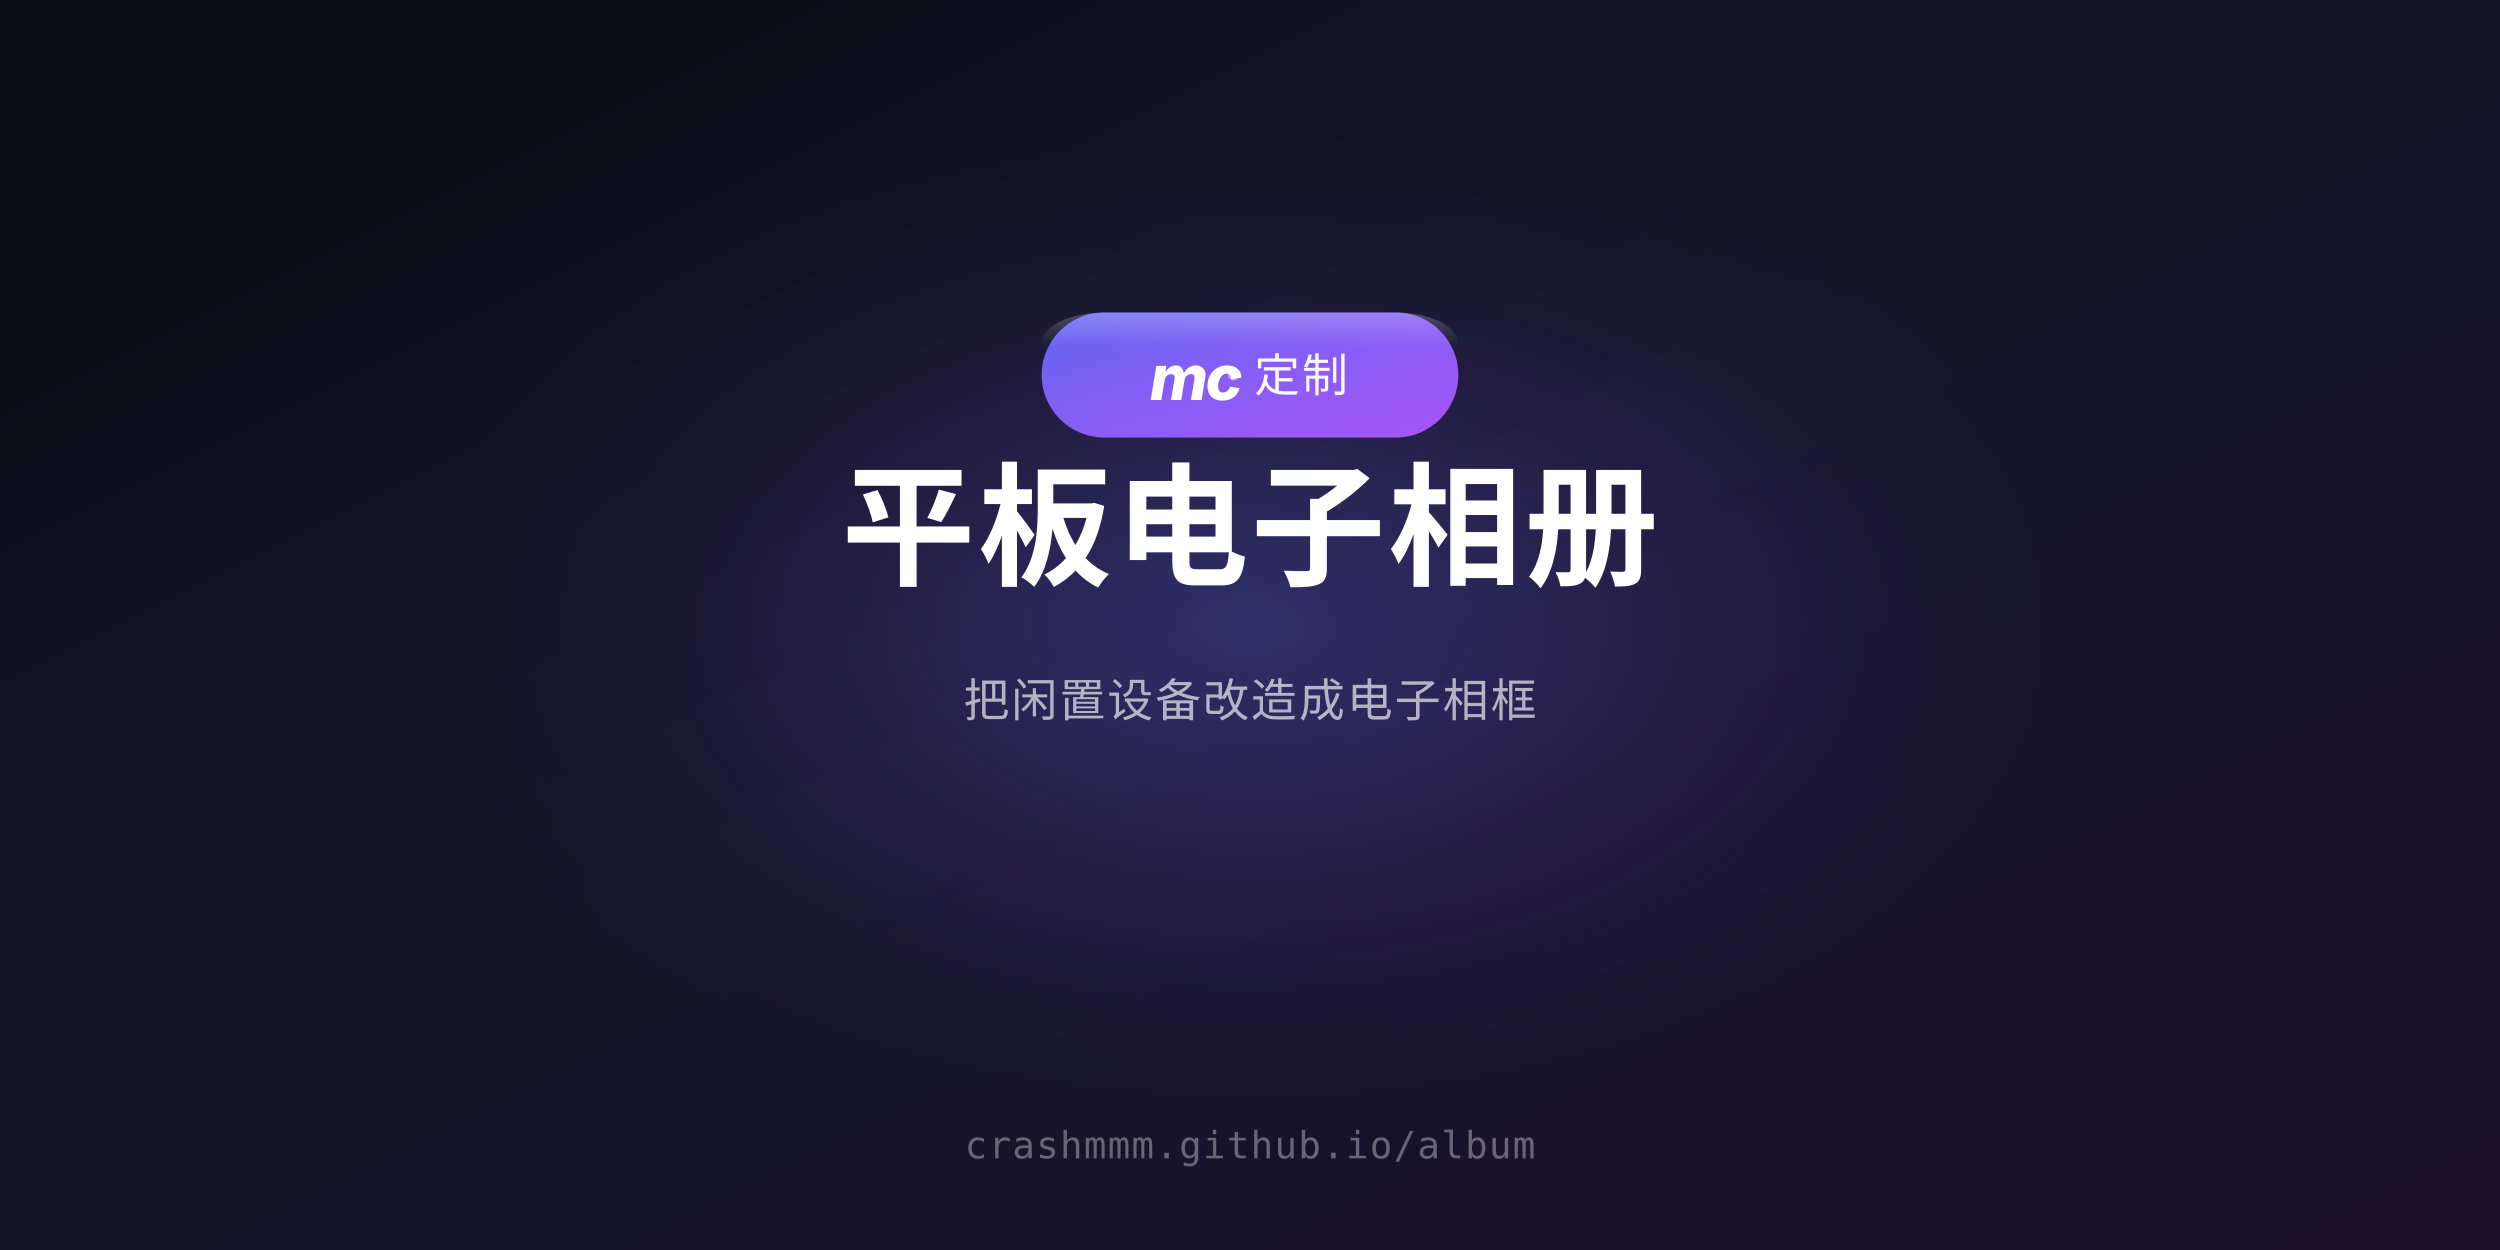
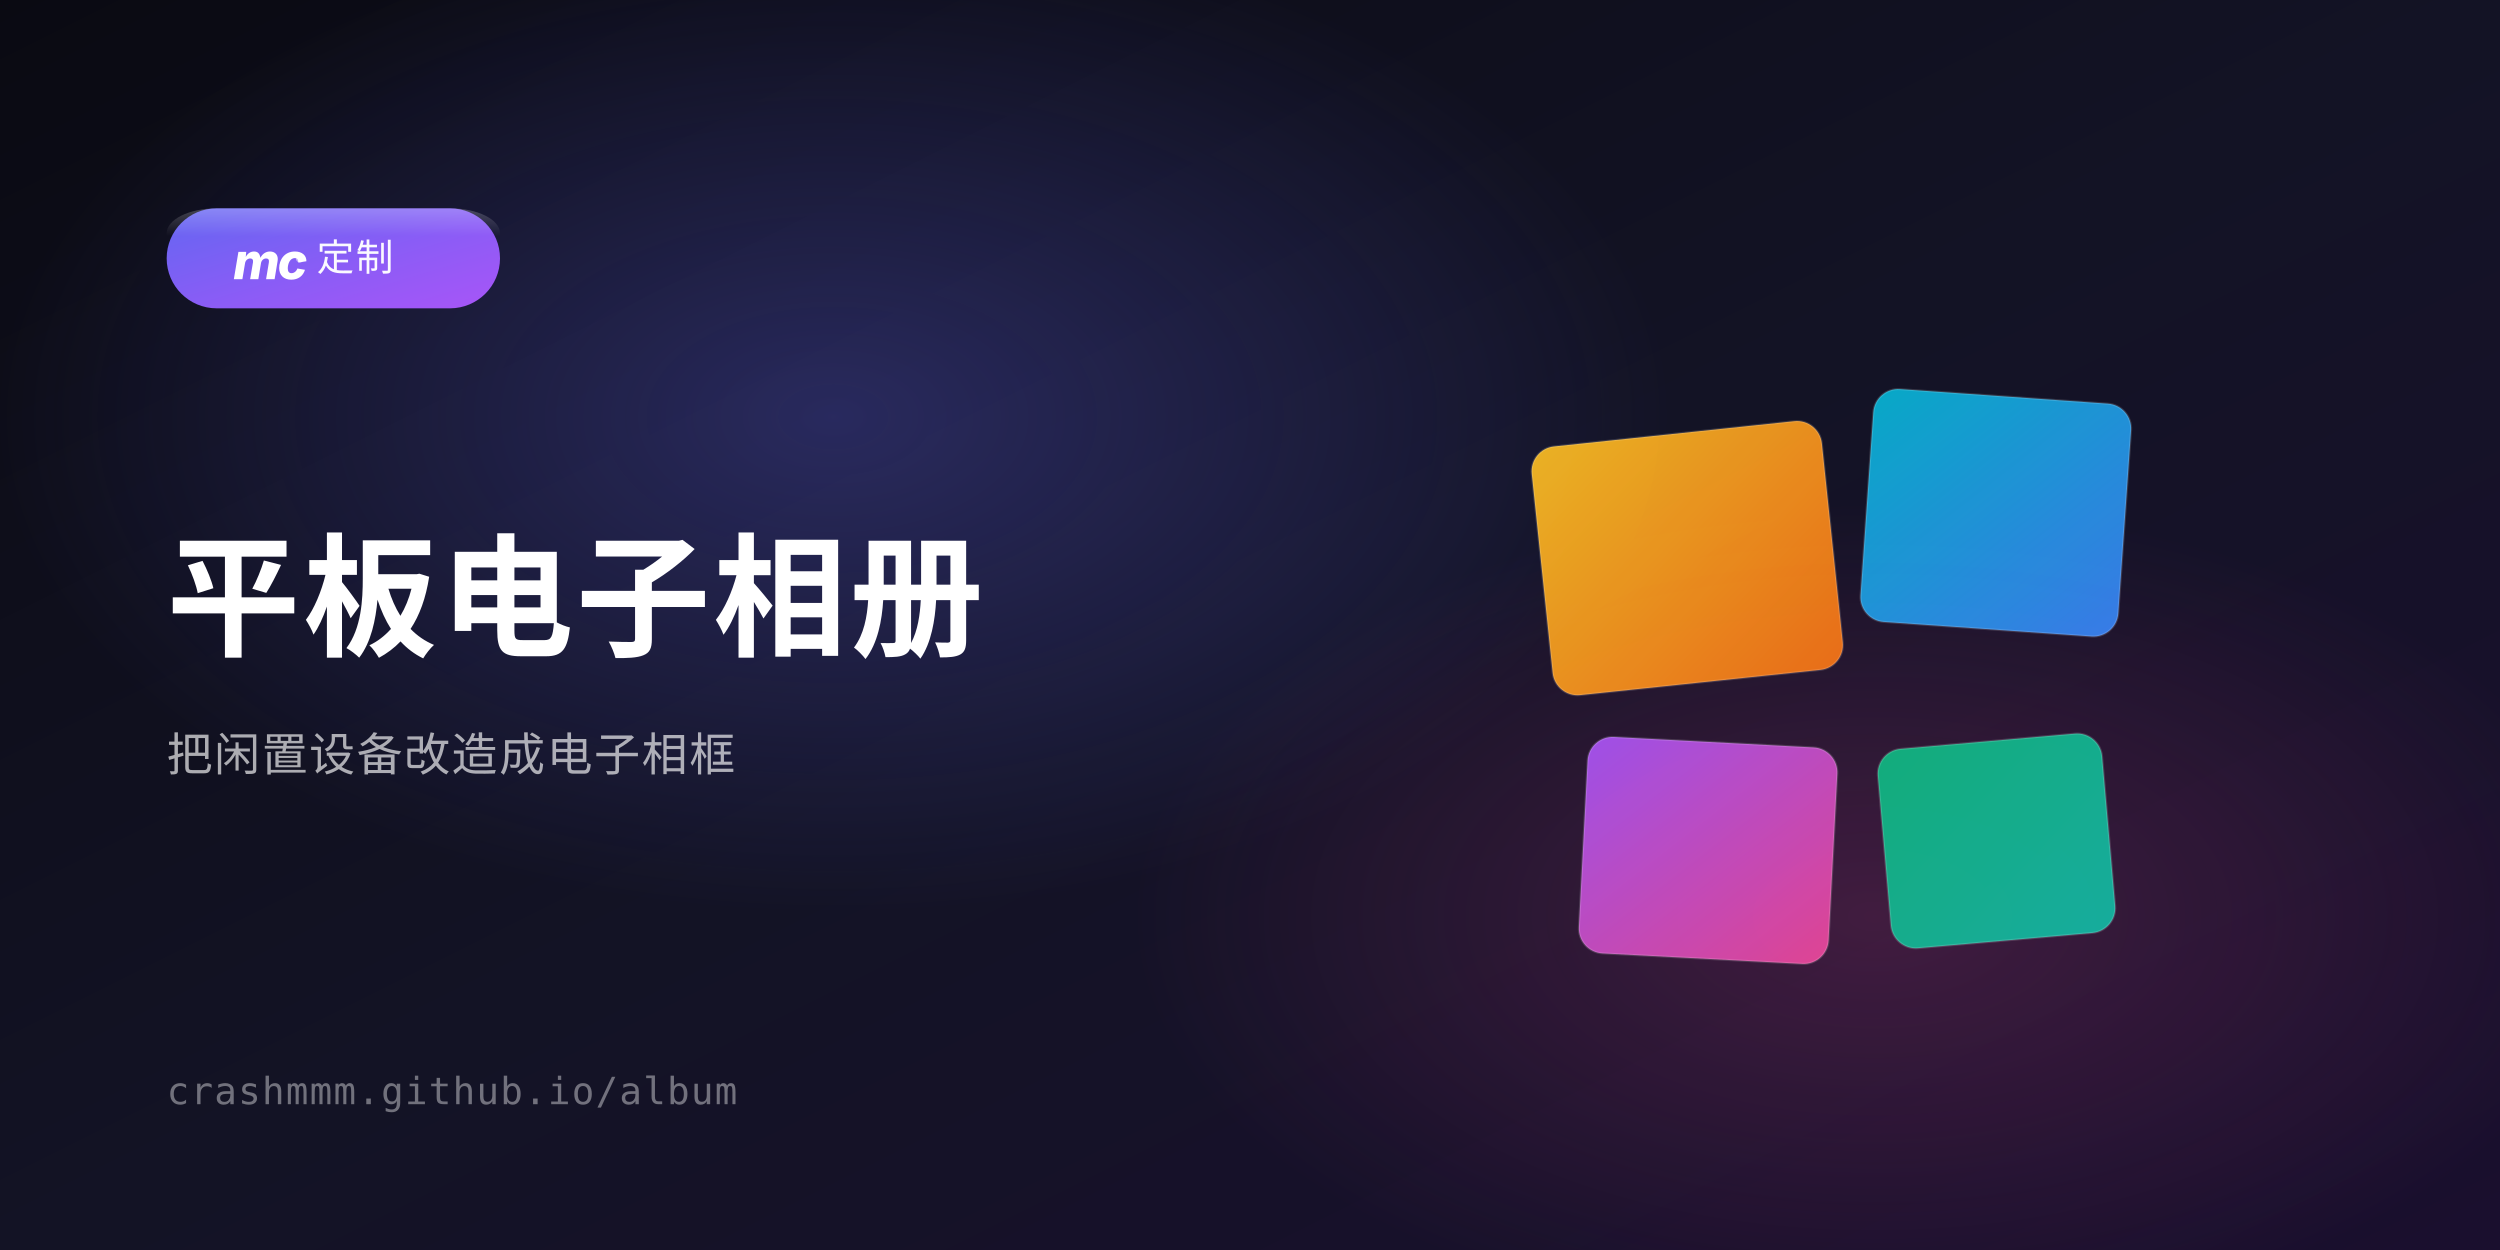
<svg xmlns="http://www.w3.org/2000/svg" width="600" height="300" viewBox="0 0 600 300">
  <defs>
    <linearGradient id="bg" x1="0%" y1="0%" x2="100%" y2="100%">
-       <stop offset="0%" stop-color="#0b0b14" />
-       <stop offset="50%" stop-color="#15152a" />
+       <stop offset="0%" stop-color="#0a0a12" />
+       <stop offset="50%" stop-color="#131325" />
      <stop offset="100%" stop-color="#1a0f2e" />
    </linearGradient>
    <linearGradient id="mc" x1="0%" y1="0%" x2="100%" y2="100%">
      <stop offset="0%" stop-color="#6366f1" />
      <stop offset="55%" stop-color="#8b5cf6" />
      <stop offset="100%" stop-color="#a855f7" />
    </linearGradient>
    <linearGradient id="shine" x1="0%" y1="0%" x2="0%" y2="100%">
      <stop offset="0%" stop-color="white" stop-opacity="0.22" />
      <stop offset="55%" stop-color="white" stop-opacity="0" />
    </linearGradient>
-     <radialGradient id="blob" cx="50%" cy="50%" r="50%">
-       <stop offset="0%" stop-color="#6366f1" stop-opacity="0.32" />
-       <stop offset="60%" stop-color="#8b5cf6" stop-opacity="0.10" />
+     <radialGradient id="blob1" cx="50%" cy="50%" r="50%">
+       <stop offset="0%" stop-color="#6366f1" stop-opacity="0.30" />
      <stop offset="100%" stop-color="#6366f1" stop-opacity="0" />
    </radialGradient>
+     <radialGradient id="blob2" cx="50%" cy="50%" r="50%">
+       <stop offset="0%" stop-color="#ec4899" stop-opacity="0.20" />
+       <stop offset="100%" stop-color="#ec4899" stop-opacity="0" />
+     </radialGradient>
+     <linearGradient id="photo1" x1="0%" y1="0%" x2="100%" y2="100%">
+       <stop offset="0%" stop-color="#fbbf24" />
+       <stop offset="100%" stop-color="#f97316" />
+     </linearGradient>
+     <linearGradient id="photo2" x1="0%" y1="0%" x2="100%" y2="100%">
+       <stop offset="0%" stop-color="#06b6d4" />
+       <stop offset="100%" stop-color="#3b82f6" />
+     </linearGradient>
+     <linearGradient id="photo3" x1="0%" y1="0%" x2="100%" y2="100%">
+       <stop offset="0%" stop-color="#a855f7" />
+       <stop offset="100%" stop-color="#ec4899" />
+     </linearGradient>
+     <linearGradient id="photo4" x1="0%" y1="0%" x2="100%" y2="100%">
+       <stop offset="0%" stop-color="#10b981" />
+       <stop offset="100%" stop-color="#14b8a6" />
+     </linearGradient>
  </defs>
  <rect width="600" height="300" fill="url(#bg)" />
-   <ellipse cx="300" cy="150" rx="200" ry="120" fill="url(#blob)" />
-   <g transform="translate(300, 150)">
-     <g transform="translate(-50, -75)">
-       <rect x="0" y="0" width="100" height="30" rx="15" fill="url(#mc)" />
-       <rect x="0" y="0" width="100" height="15" rx="15" fill="url(#shine)" />
-       <g transform="translate(26, 0)">
-         <text x="0" y="21" font-family="-apple-system, BlinkMacSystemFont, Segoe UI, system-ui, sans-serif" font-size="15" font-weight="800" fill="white" letter-spacing="-0.6" font-style="italic">mc</text>
-         <circle cx="20" cy="15" r="1.3" fill="white" opacity="0.5" />
-         <text x="25" y="19" font-family="PingFang SC, Microsoft YaHei, system-ui, sans-serif" font-size="11" font-weight="500" fill="white" fill-opacity="0.96" letter-spacing="0.5">定制</text>
+   <ellipse cx="200" cy="100" rx="200" ry="120" fill="url(#blob1)" />
+   <ellipse cx="450" cy="220" rx="180" ry="100" fill="url(#blob2)" />
+   <g transform="translate(420, 150)">
+     <g transform="translate(-50, -45) rotate(-6 25 30)">
+       <rect x="0" y="0" width="70" height="60" rx="6" fill="url(#photo1)" opacity="0.92" />
+       <rect x="0" y="0" width="70" height="60" rx="6" fill="none" stroke="rgba(255,255,255,0.15)" stroke-width="0.5" />
+     </g>
+     <g transform="translate(28, -55) rotate(4 30 28)">
+       <rect x="0" y="0" width="62" height="56" rx="6" fill="url(#photo2)" opacity="0.92" />
+       <rect x="0" y="0" width="62" height="56" rx="6" fill="none" stroke="rgba(255,255,255,0.15)" stroke-width="0.5" />
+     </g>
+     <g transform="translate(-40, 28) rotate(3 28 25)">
+       <rect x="0" y="0" width="60" height="52" rx="6" fill="url(#photo3)" opacity="0.92" />
+       <rect x="0" y="0" width="60" height="52" rx="6" fill="none" stroke="rgba(255,255,255,0.15)" stroke-width="0.5" />
+     </g>
+     <g transform="translate(32, 28) rotate(-5 25 22)">
+       <rect x="0" y="0" width="54" height="48" rx="6" fill="url(#photo4)" opacity="0.92" />
+       <rect x="0" y="0" width="54" height="48" rx="6" fill="none" stroke="rgba(255,255,255,0.15)" stroke-width="0.5" />
+     </g>
+   </g>
+   <g transform="translate(40, 0)">
+     <g transform="translate(0, 50)">
+       <rect x="0" y="0" width="80" height="24" rx="12" fill="url(#mc)" />
+       <rect x="0" y="0" width="80" height="12" rx="12" fill="url(#shine)" />
+       <g transform="translate(16, 0)">
+         <text x="0" y="17" font-family="-apple-system, BlinkMacSystemFont, Segoe UI, system-ui, sans-serif" font-size="12" font-weight="800" fill="white" letter-spacing="-0.5" font-style="italic">mc</text>
+         <circle cx="16" cy="12" r="1" fill="white" opacity="0.5" />
+         <text x="20" y="15" font-family="PingFang SC, Microsoft YaHei, system-ui, sans-serif" font-size="9" font-weight="500" fill="white" fill-opacity="0.96" letter-spacing="0.4">定制</text>
      </g>
    </g>
-     <text x="0" y="-12" text-anchor="middle" font-family="PingFang SC, Microsoft YaHei, system-ui, sans-serif" font-size="32" font-weight="700" fill="white" letter-spacing="0.8">平板电子相册</text>
-     <text x="0" y="22" text-anchor="middle" font-family="PingFang SC, Microsoft YaHei, system-ui, sans-serif" font-size="11" font-weight="400" fill="rgba(255,255,255,0.65)" letter-spacing="0.5">把闲置设备改造成电子相框</text>
+     <text x="0" y="155" font-family="PingFang SC, Microsoft YaHei, system-ui, sans-serif" font-size="32" font-weight="700" fill="white" letter-spacing="0.8">平板电子相册</text>
+     <text x="0" y="185" font-family="PingFang SC, Microsoft YaHei, system-ui, sans-serif" font-size="11" font-weight="400" fill="rgba(255,255,255,0.65)" letter-spacing="0.4">把闲置设备改造成电子相框</text>
+     <text x="0" y="265" font-family="ui-monospace, Menlo, Consolas, monospace" font-size="9" font-weight="400" fill="rgba(255,255,255,0.4)" letter-spacing="0.3">crashmmm.github.io/album</text>
  </g>
-   <text x="300" y="278" text-anchor="middle" font-family="ui-monospace, Menlo, Consolas, monospace" font-size="9" font-weight="400" fill="rgba(255,255,255,0.35)" letter-spacing="0.3">crashmmm.github.io/album</text>
</svg>
